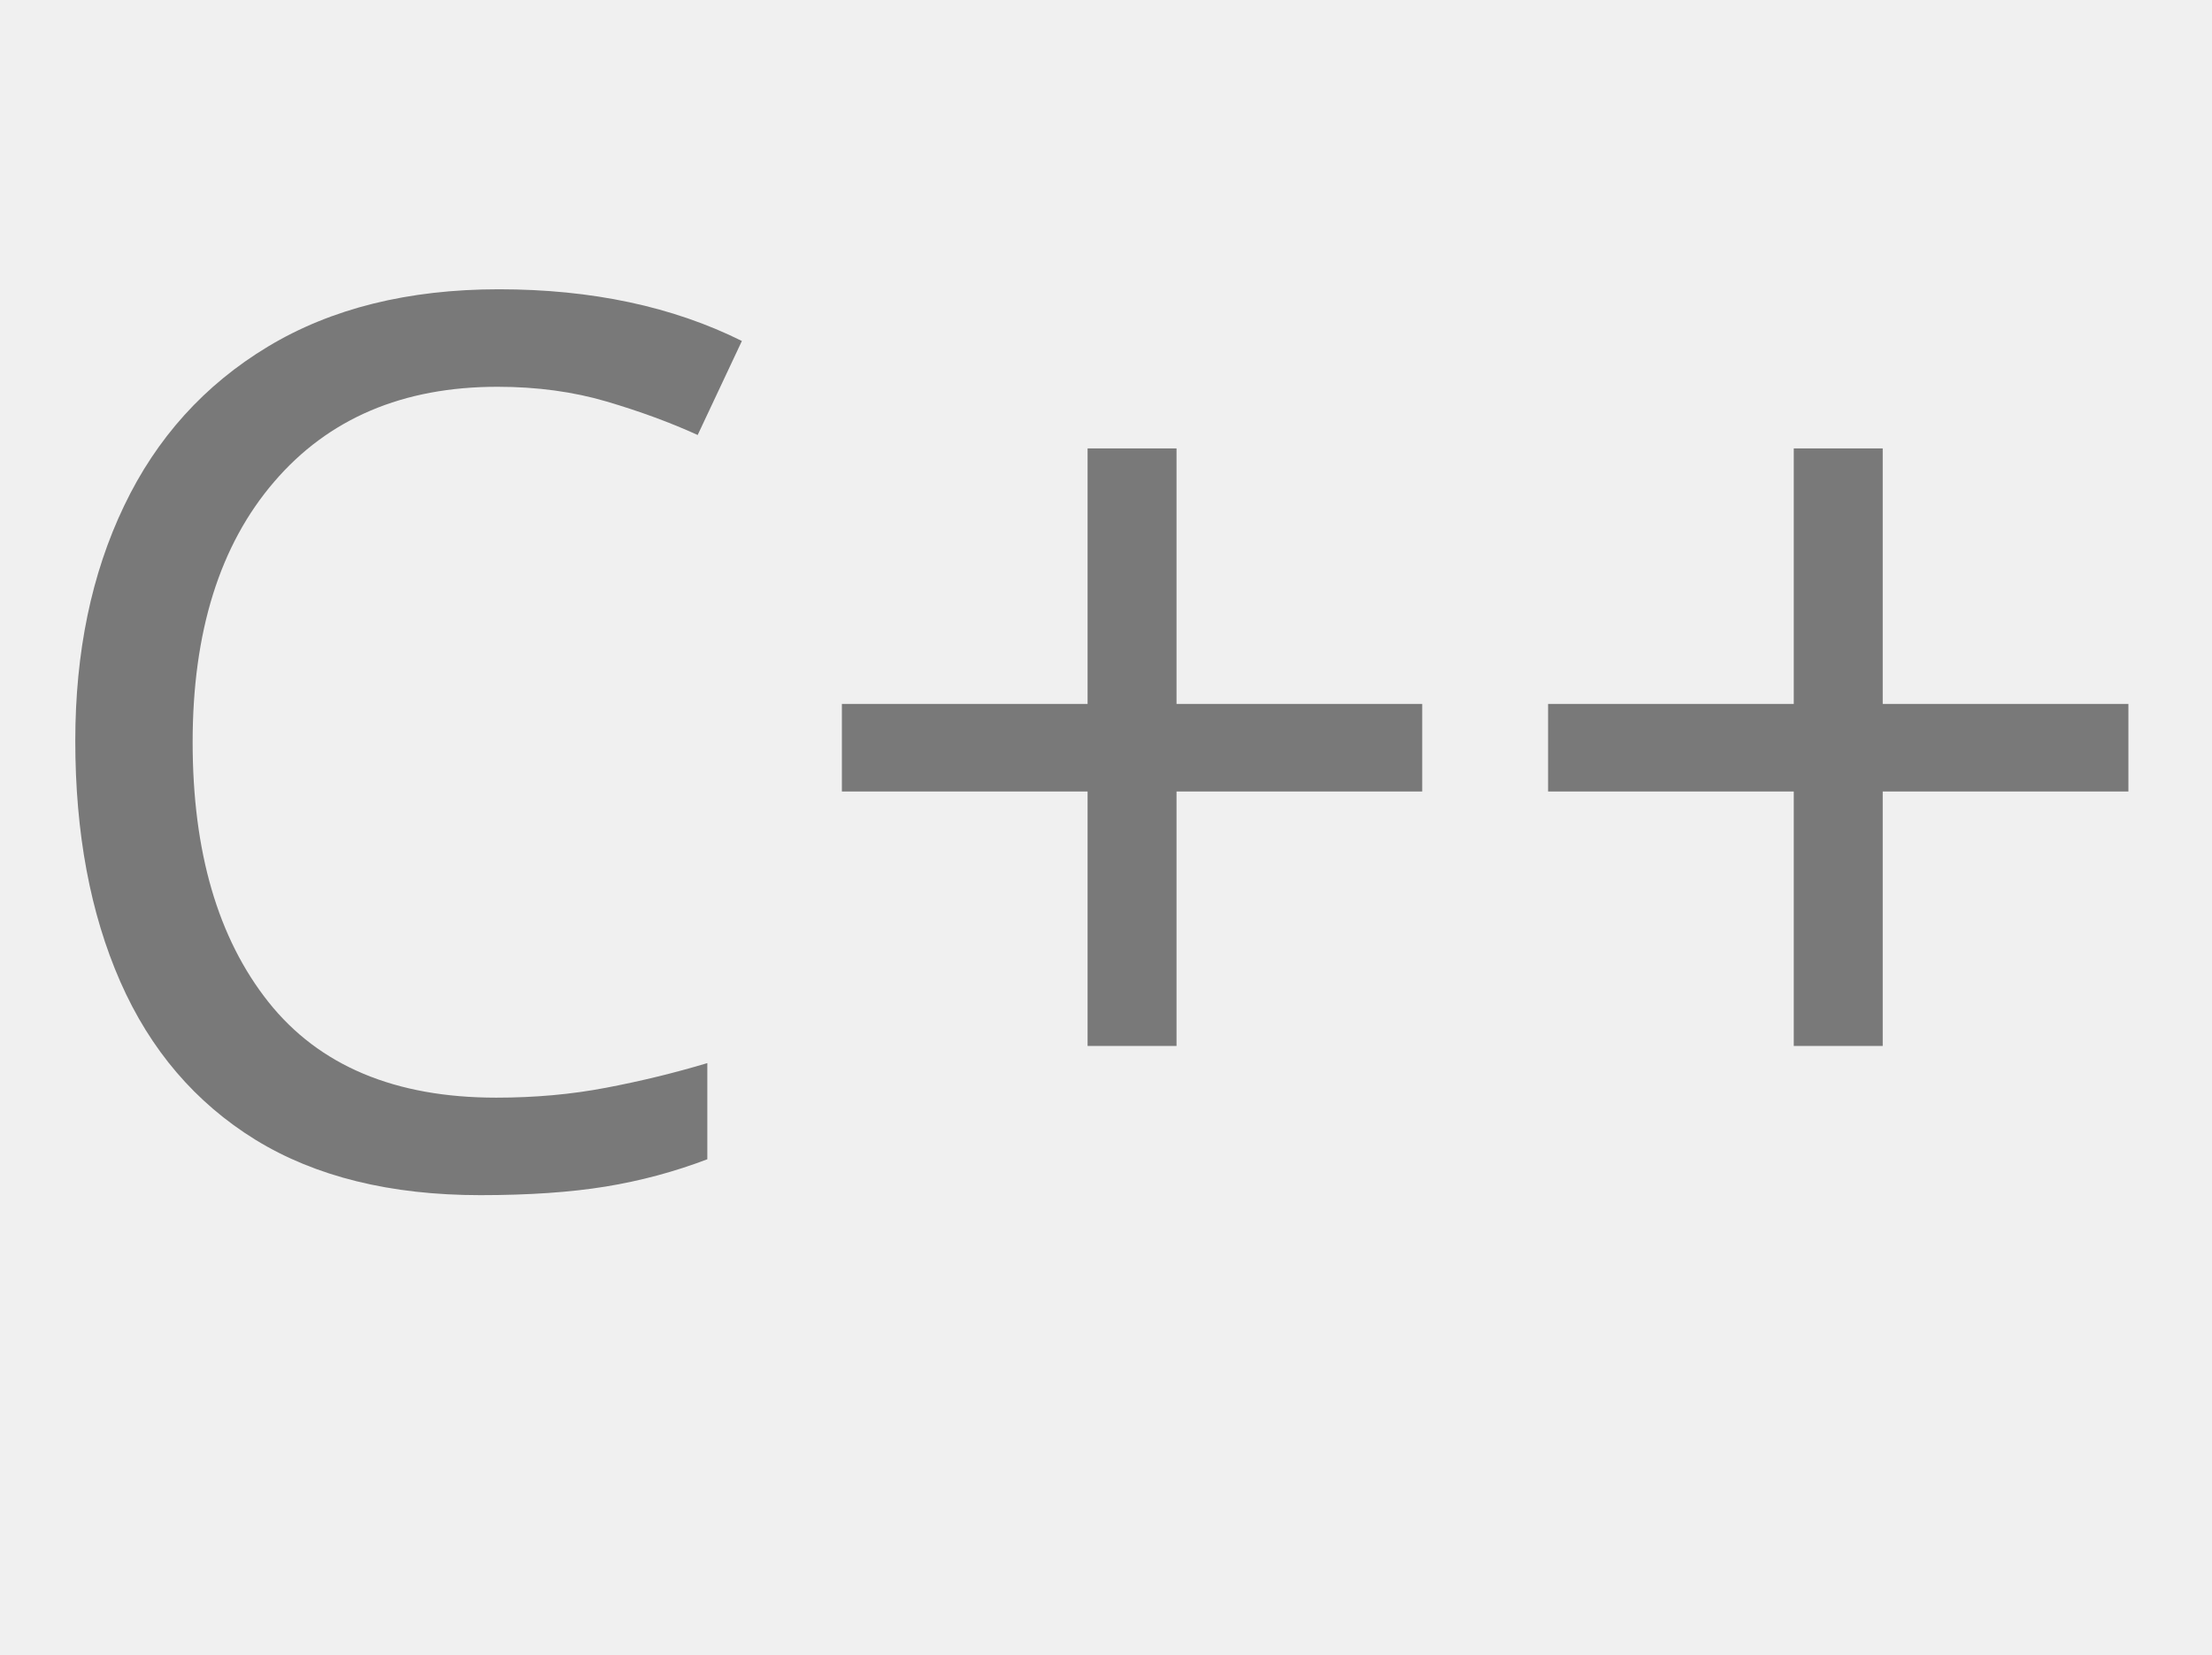
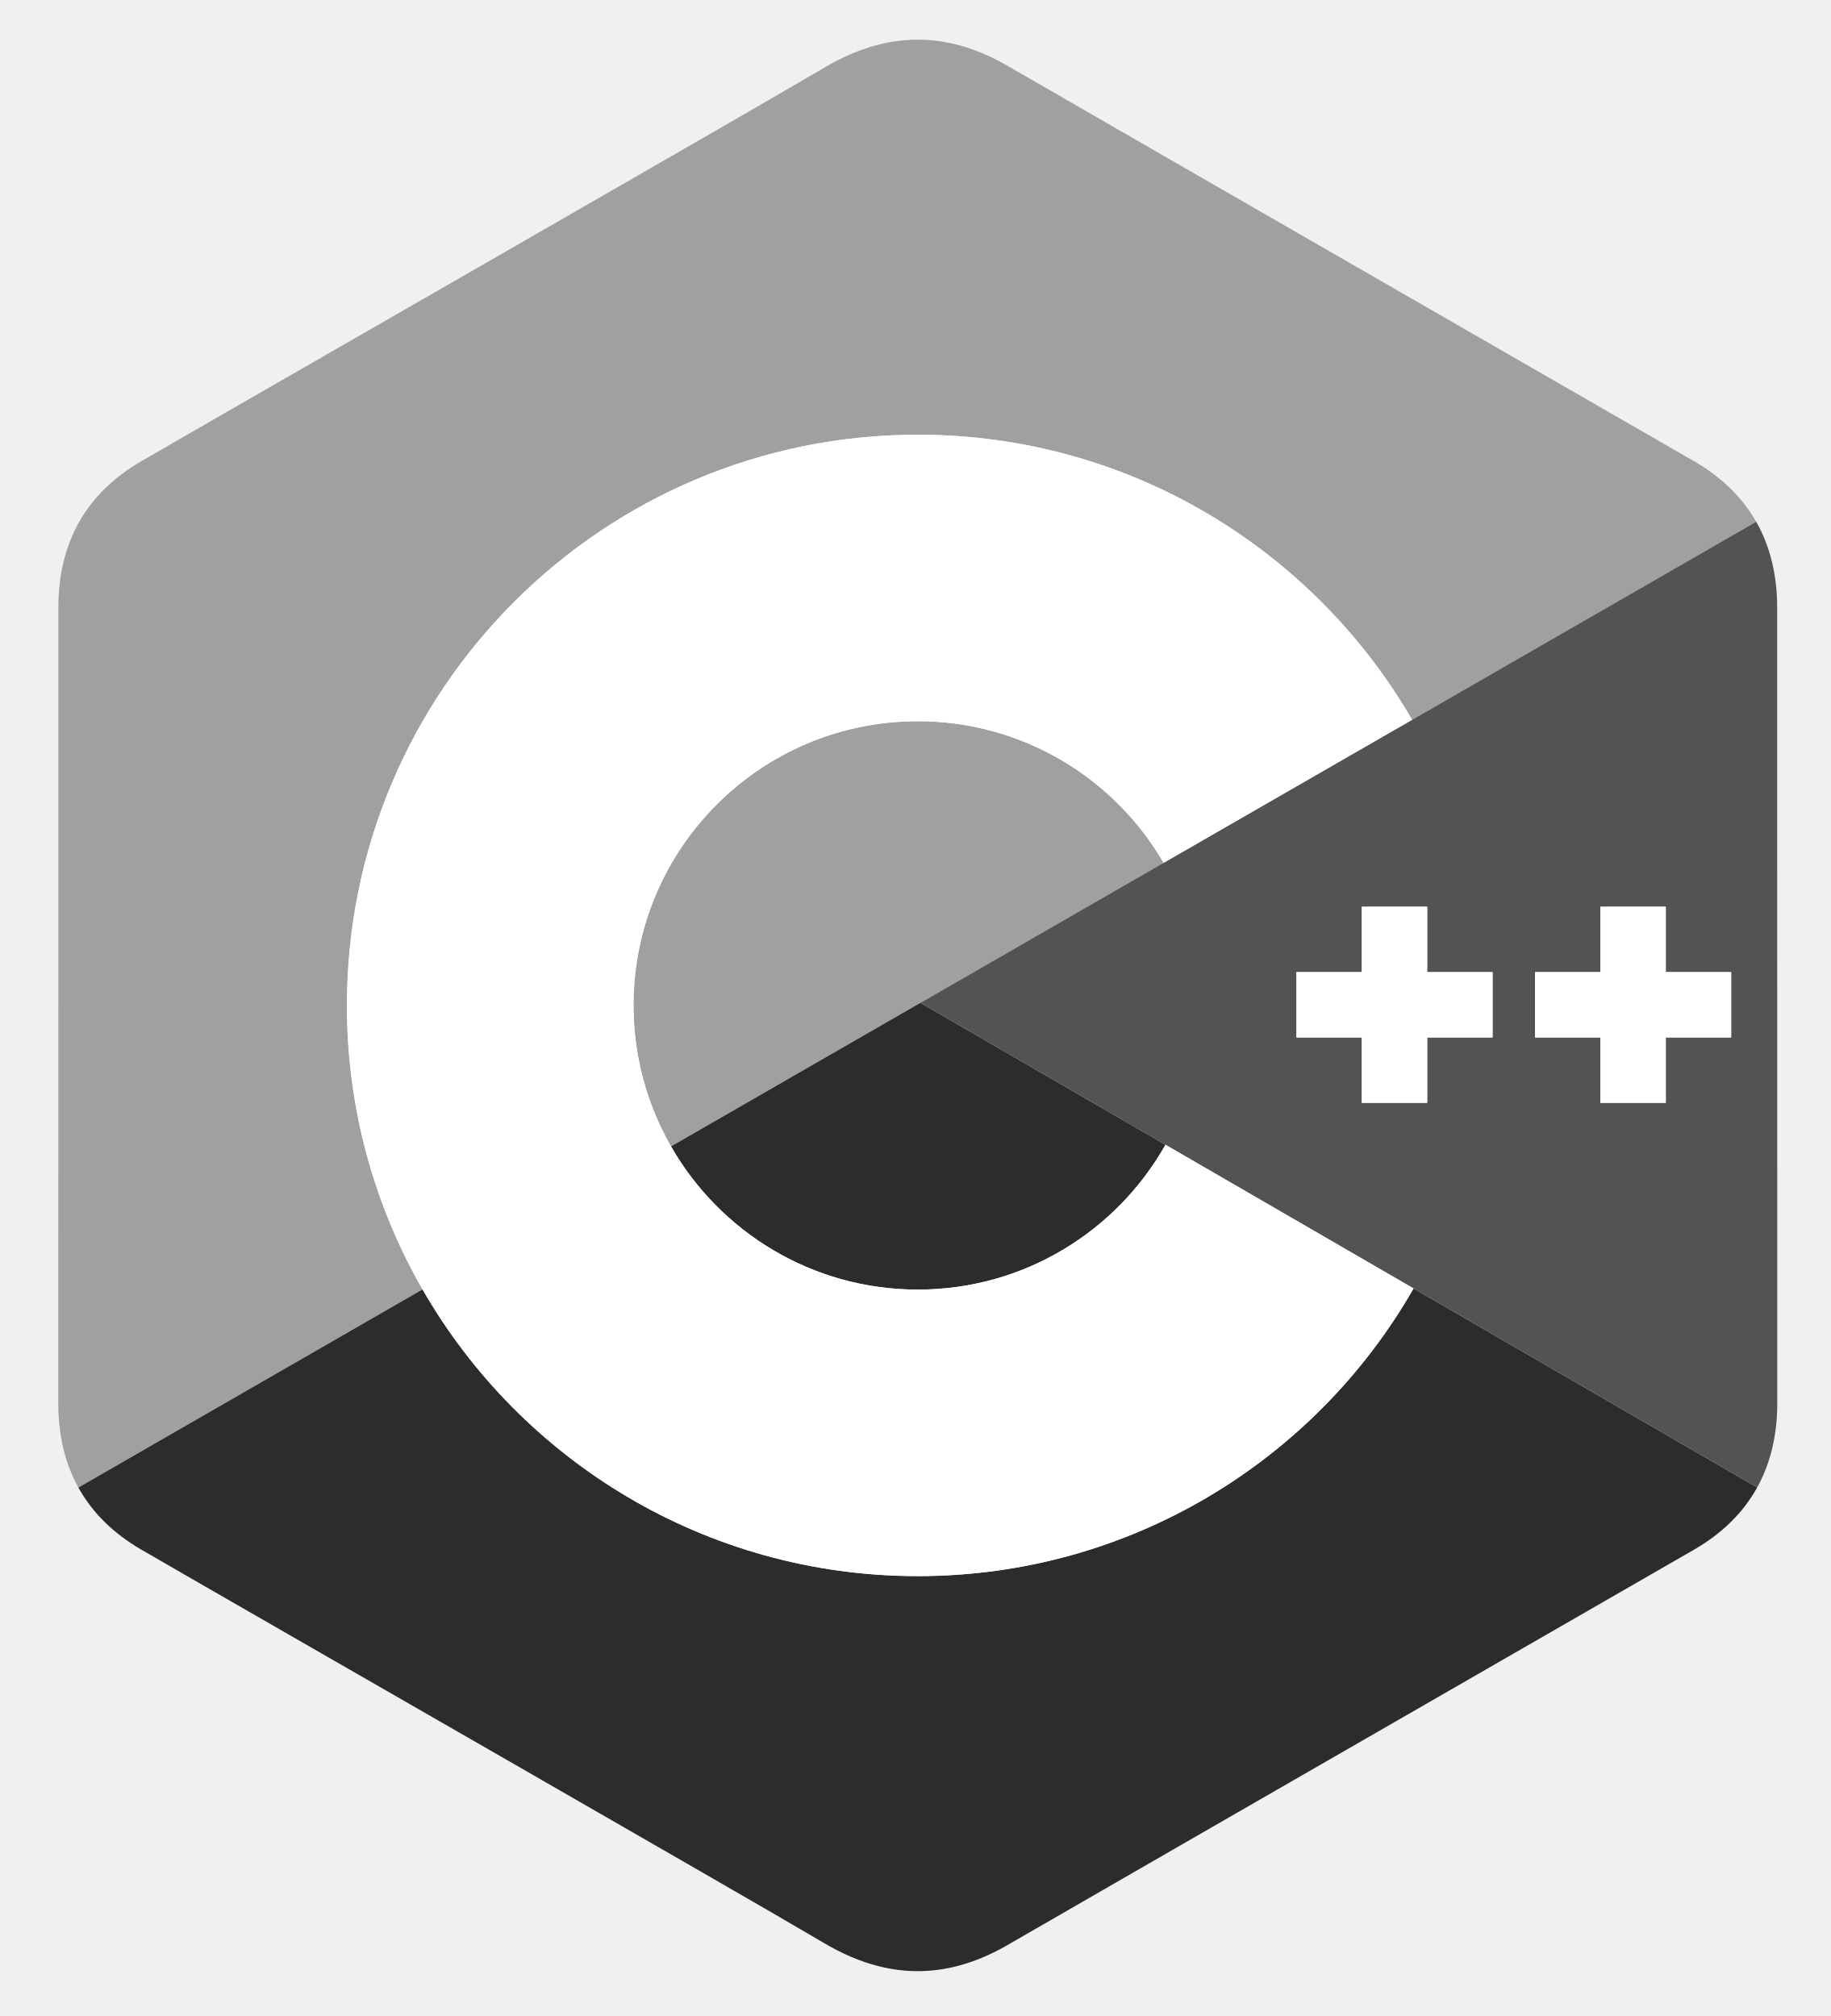
- <svg xmlns="http://www.w3.org/2000/svg" version="1.1" id="Layer_1" x="0px" y="0px" width="129px" height="96.5px" viewBox="10 0 129 96.5" enable-background="new 10 0 129 96.5" xml:space="preserve">
-   <text transform="matrix(1 0 0 1 10 69)" fill="#797979" font-family="'TimesNewRomanPSMT'" font-size="72">C++</text>
+ <svg xmlns="http://www.w3.org/2000/svg" version="1.1" id="Capa_1" x="0px" y="0px" width="354px" height="390px" viewBox="49.271 32.272 354 390" enable-background="new 49.271 32.272 354 390" xml:space="preserve">
+   <g>
+     <g>
+       <path fill="#A0A0A0" d="M226.771,171.796c-30.361,0-54.976,24.614-54.976,54.975c0,9.929,2.646,19.235,7.25,27.274l95.272-54.857    C264.796,182.814,247.075,171.796,226.771,171.796z" />
+       <path fill="#A0A0A0" d="M116.368,226.77c0-60.974,49.429-110.402,110.404-110.402c40.842,0,76.501,22.181,95.6,55.151    L388.92,133.2c-2.67-4.686-6.667-8.613-12.028-11.718c-44.26-25.519-88.562-50.961-132.808-76.507    c-11.928-6.888-23.492-6.637-35.333,0.349c-17.615,10.39-105.816,60.921-132.098,76.144    c-10.824,6.266-16.091,15.855-16.093,28.319c-0.017,51.323,0,102.645-0.017,153.967c0.002,6.146,1.289,11.59,3.887,16.283    l66.559-38.324C121.689,265.533,116.368,246.774,116.368,226.77z" />
+     </g>
+     <g>
+       <path fill="#2C2C2C" d="M179.046,254.045c9.476,16.543,27.29,27.701,47.725,27.701c20.561,0,38.477-11.299,47.905-28.018    l-47.396-27.456L179.046,254.045z" />
+       <path fill="#2C2C2C" d="M226.771,337.174c-40.971,0-76.73-22.316-95.782-55.461L64.43,320.037    c2.67,4.826,6.724,8.861,12.209,12.037c26.284,15.223,114.495,65.75,132.107,76.143c11.846,6.988,23.41,7.238,35.343,0.35    c44.246-25.547,88.551-50.988,132.816-76.508c5.485-3.174,9.539-7.211,12.209-12.035l-66.457-38.498    C303.634,314.768,267.817,337.174,226.771,337.174z" />
+     </g>
+     <path fill="#535353" d="M392.982,149.8c-0.002-6.284-1.346-11.835-4.062-16.6l-161.64,93.071l161.834,93.752   c2.593-4.693,3.883-10.137,3.885-16.283C392.999,303.74,392.999,201.123,392.982,149.8z M337.94,232.974h-12.645v12.647h-12.647   v-12.647h-12.646v-12.646h12.646v-12.646h12.647v12.646h12.645V232.974z M384.084,232.974h-12.645v12.647H358.79v-12.647h-12.645   v-12.646h12.645v-12.646h12.649v12.646h12.645V232.974z" />
+     <g>
+       <polygon fill="#FFFFFF" points="371.439,207.681 358.789,207.681 358.789,220.328 346.145,220.328 346.145,232.974     358.789,232.974 358.789,245.621 371.439,245.621 371.439,232.974 384.084,232.974 384.084,220.328 371.439,220.328   " />
+       <polygon fill="#FFFFFF" points="325.295,207.681 312.647,207.681 312.647,220.328 300.002,220.328 300.002,232.974     312.647,232.974 312.647,245.621 325.295,245.621 325.295,232.974 337.94,232.974 337.94,220.328 325.295,220.328   " />
+       <path fill="#FFFFFF" d="M274.677,253.728c-9.429,16.72-27.344,28.018-47.905,28.018c-20.435,0-38.25-11.158-47.725-27.701    c-4.604-8.039-7.25-17.346-7.25-27.274c0-30.361,24.615-54.975,54.976-54.975c20.304,0,38.024,11.018,47.547,27.392l48.053-27.669    c-19.099-32.971-54.758-55.151-95.6-55.151c-60.975,0-110.404,49.429-110.404,110.402c0,20.004,5.322,38.763,14.622,54.942    c19.052,33.145,54.811,55.461,95.782,55.461c41.046,0,76.862-22.406,95.886-55.648L274.677,253.728z" />
+     </g>
+   </g>
</svg>
